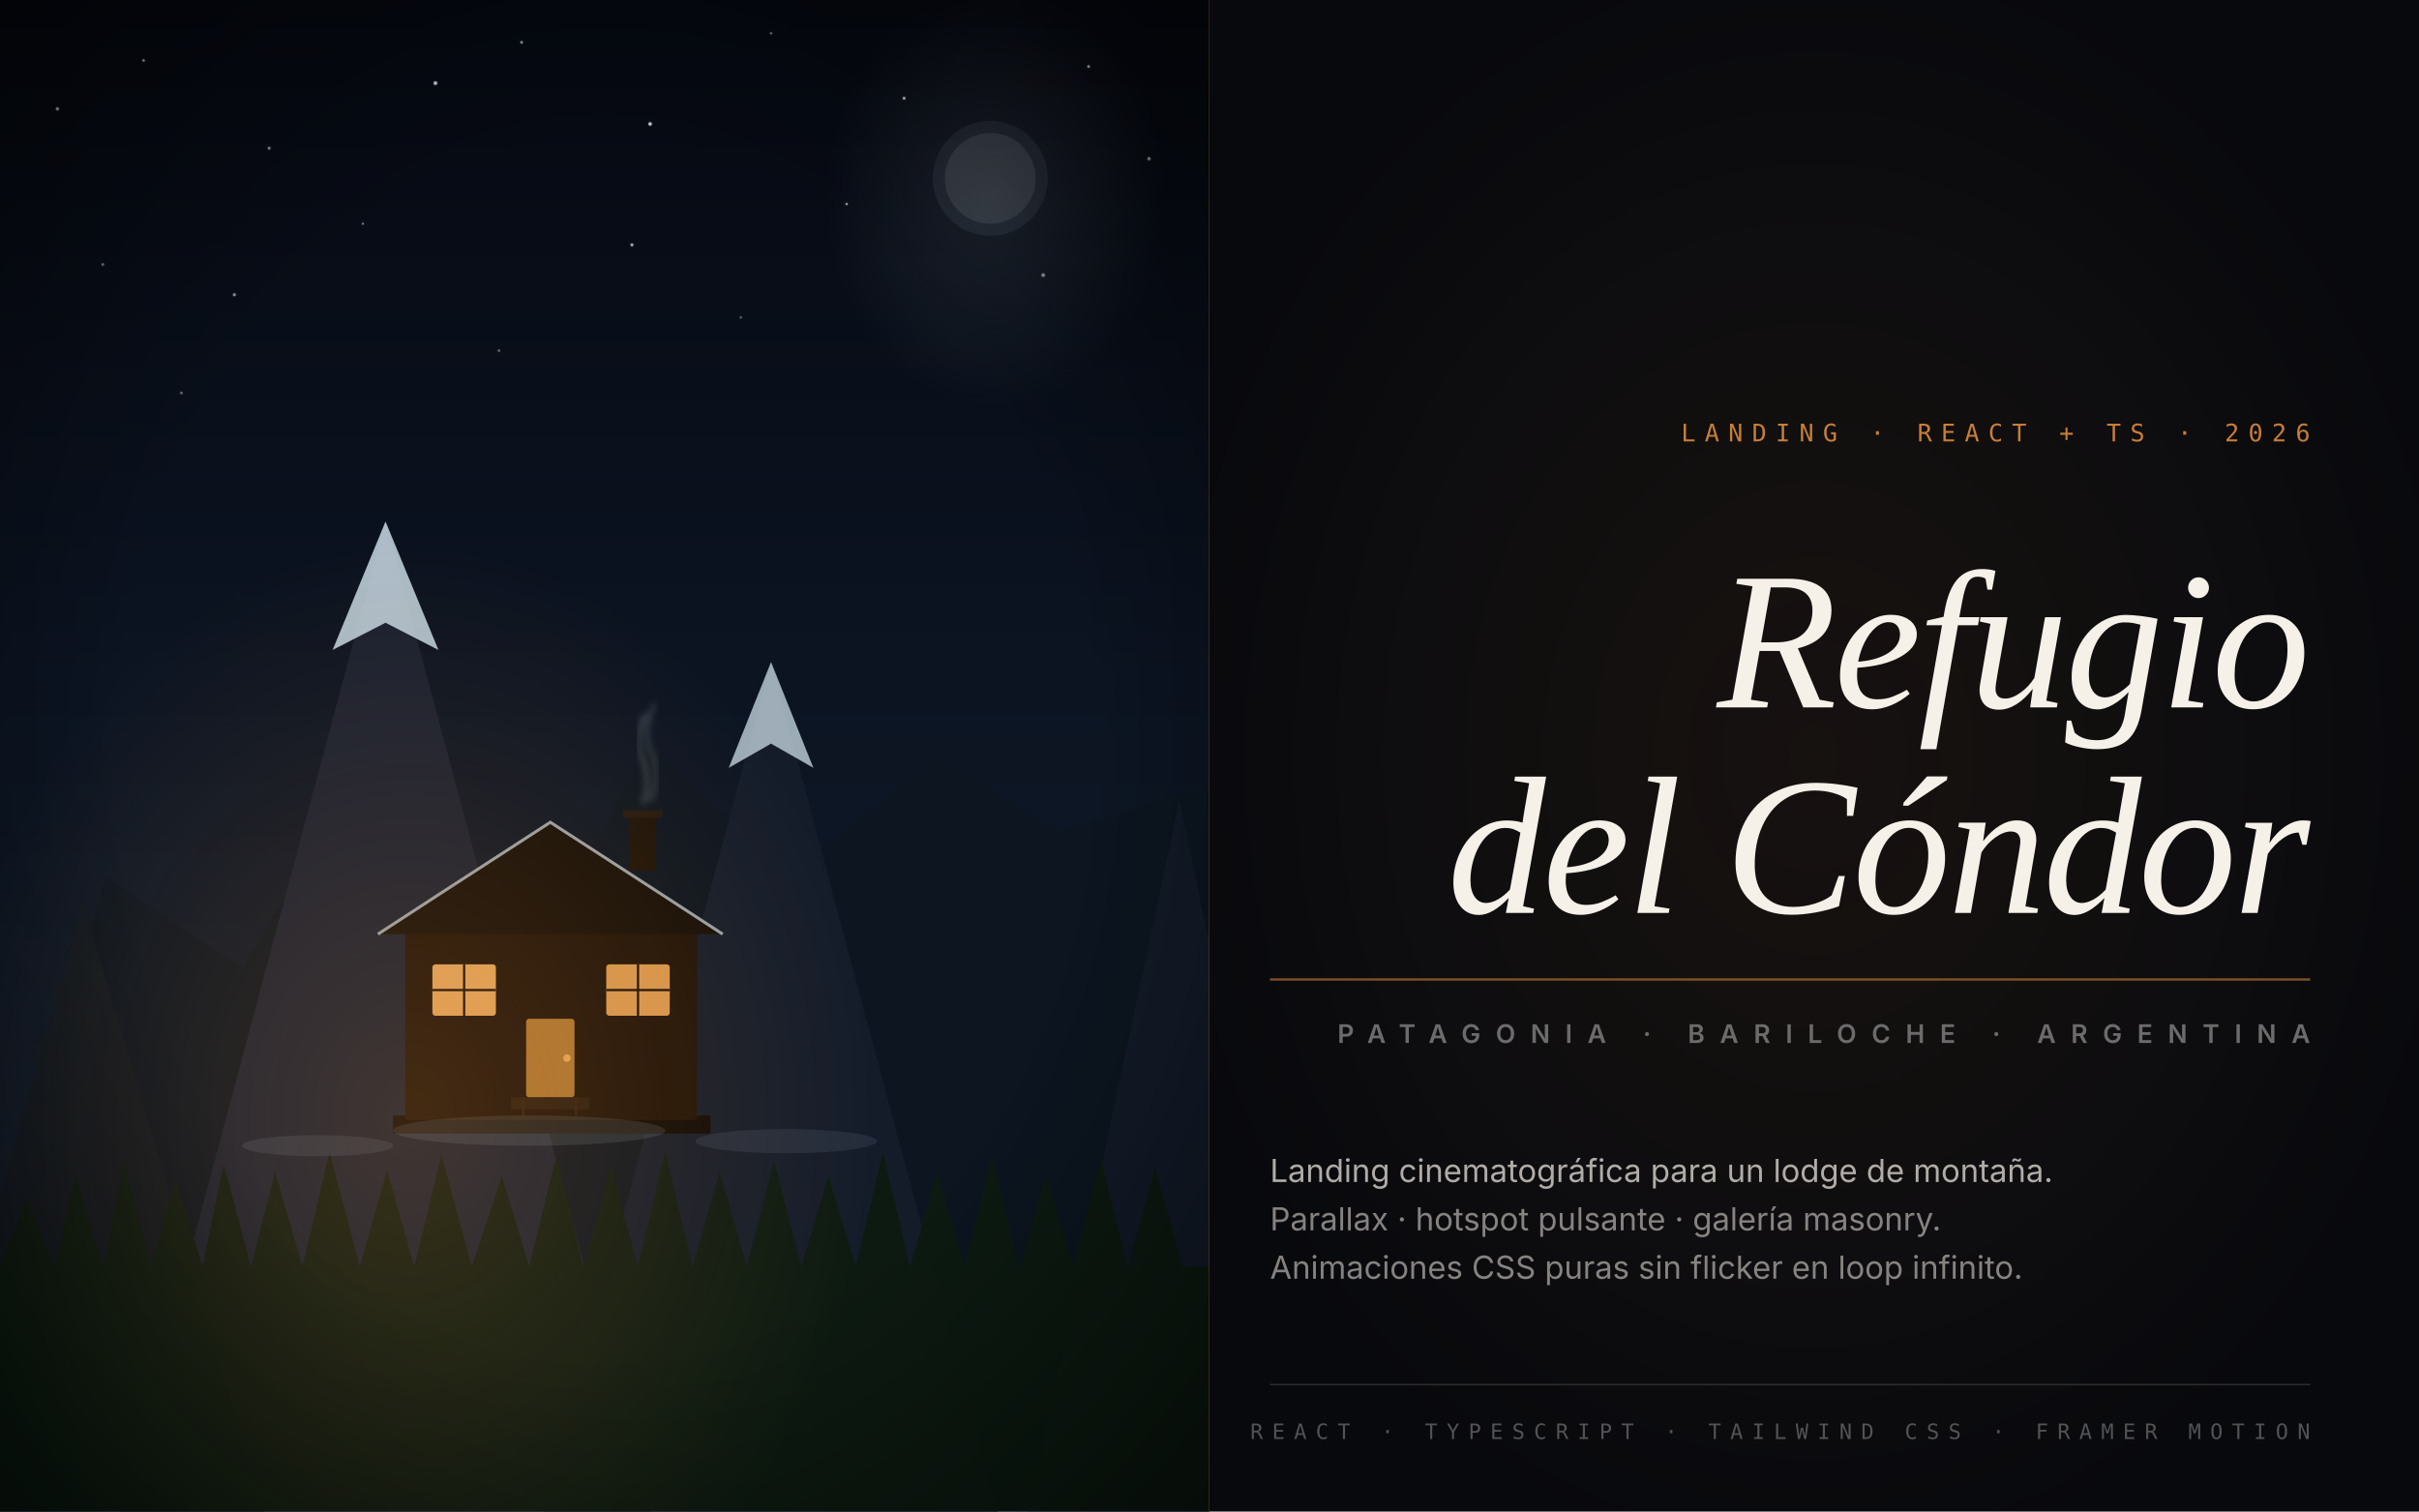
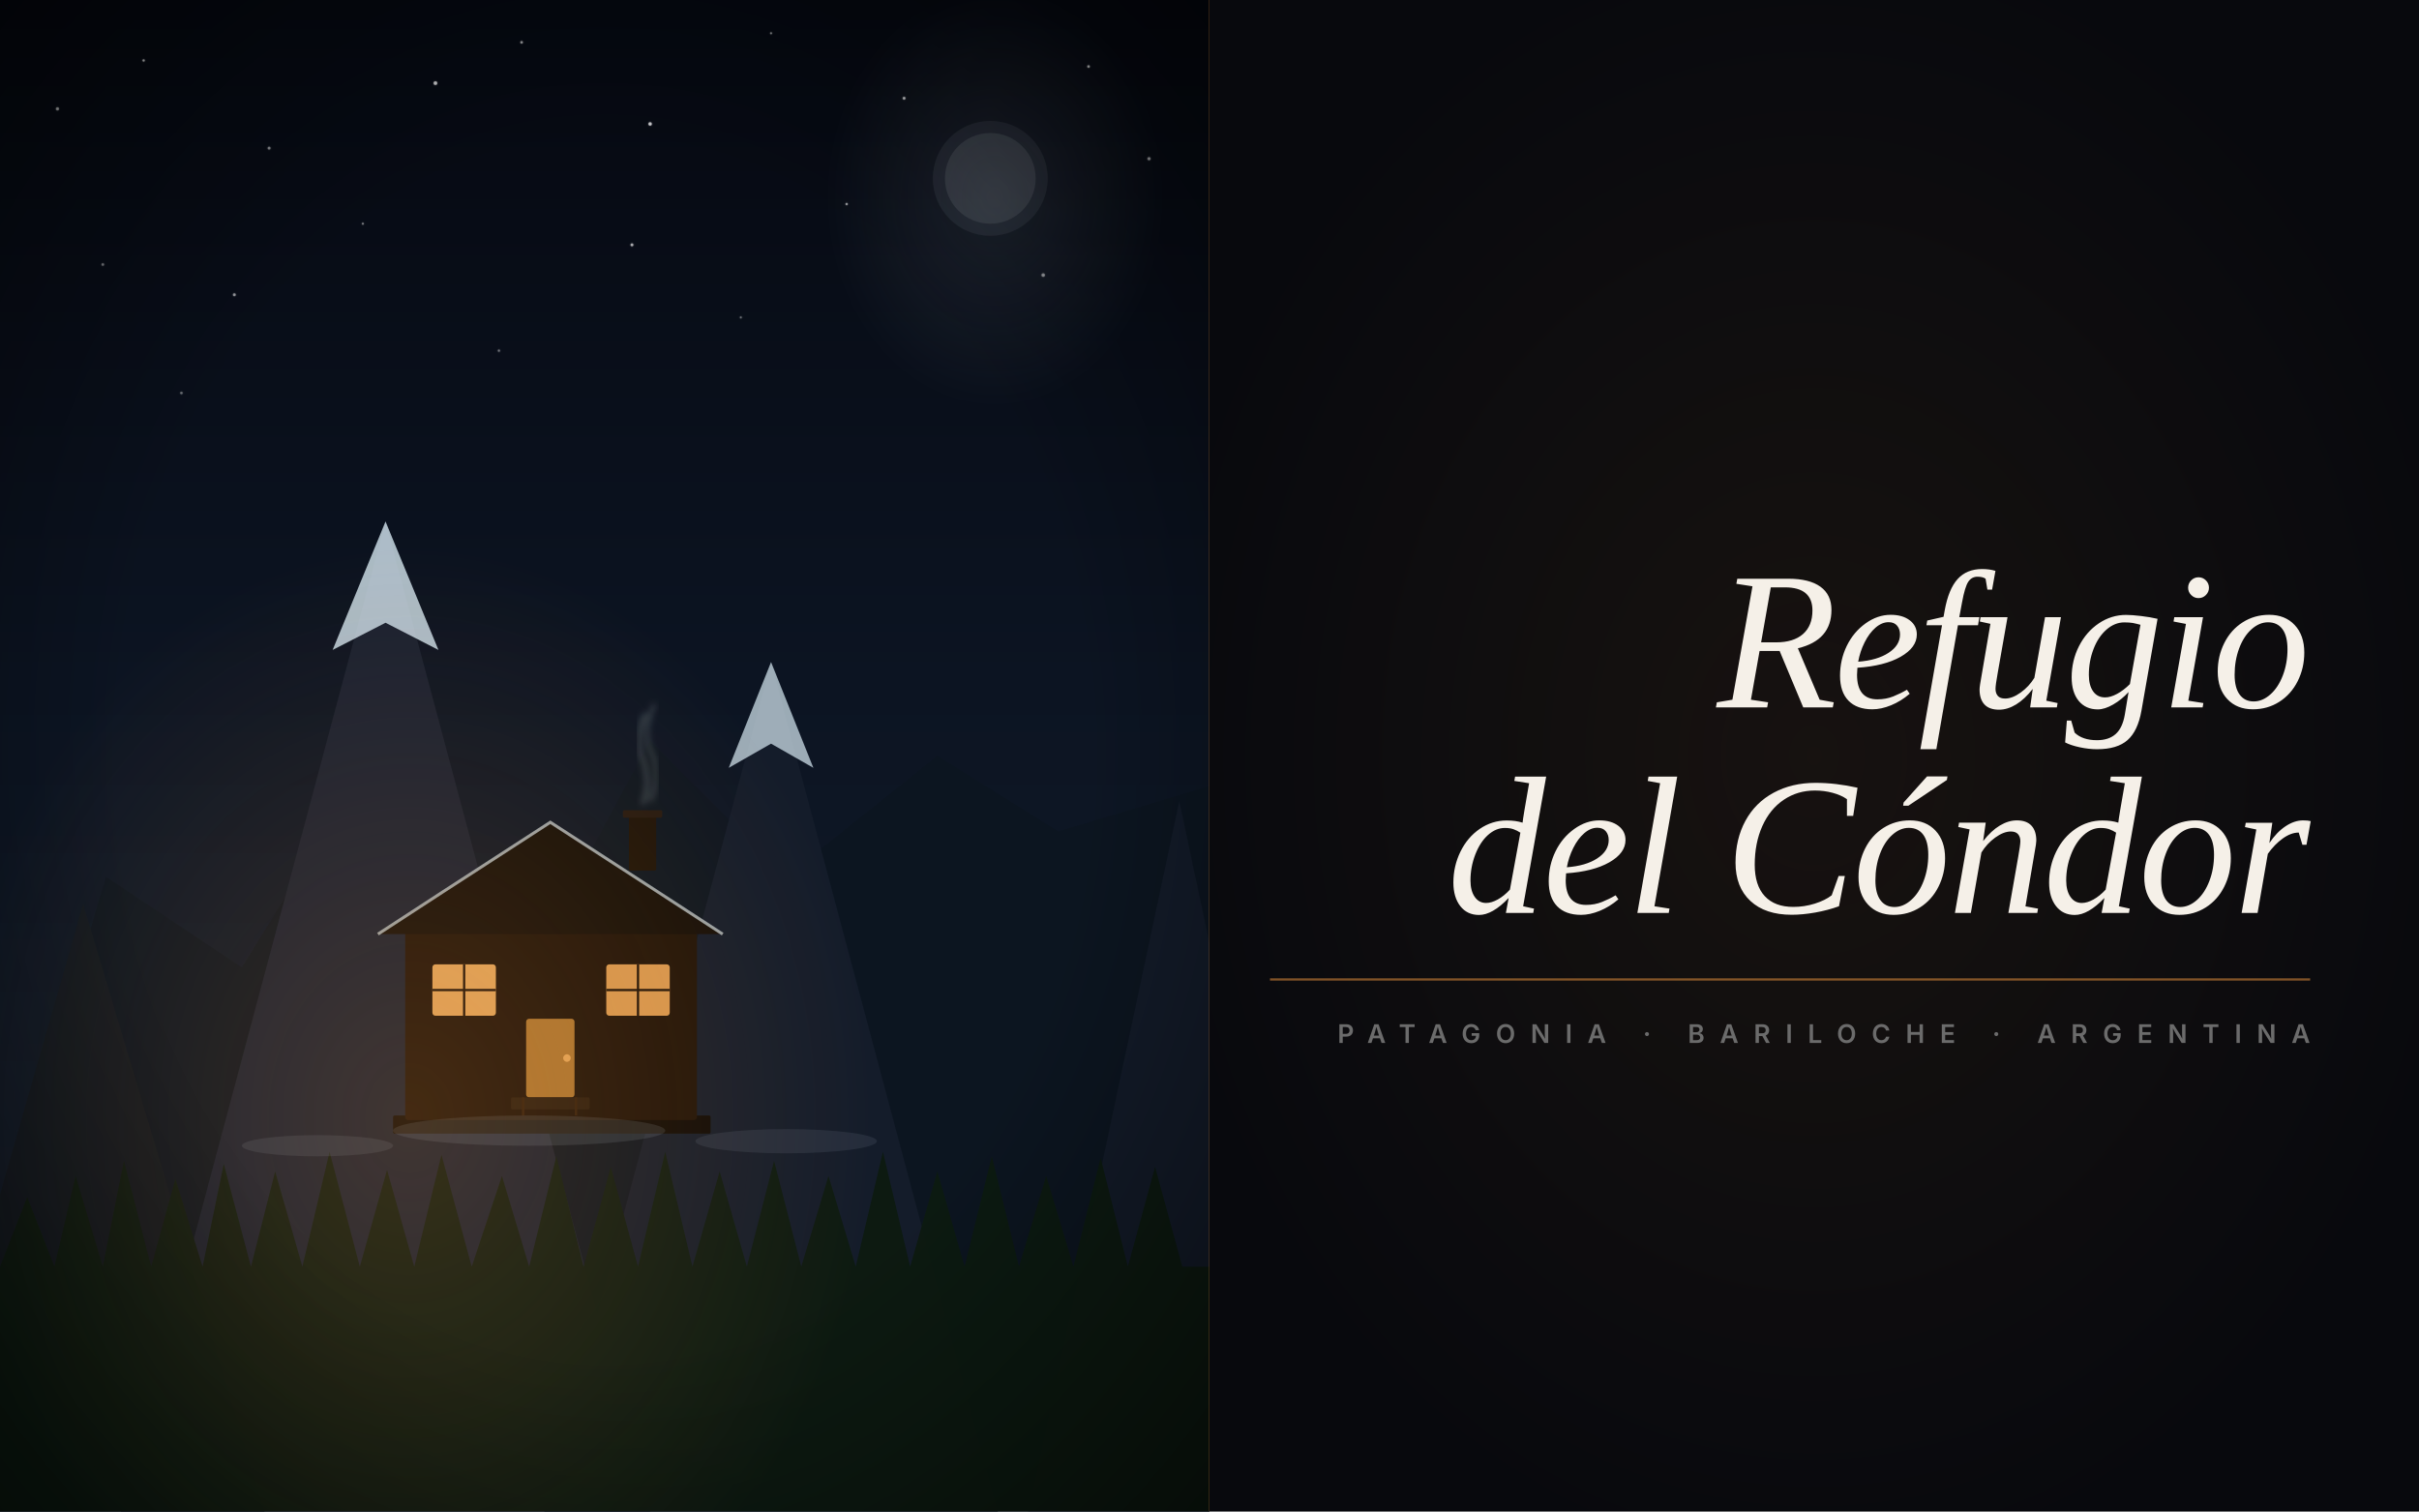
<svg xmlns="http://www.w3.org/2000/svg" viewBox="0 0 1600 1000" preserveAspectRatio="xMidYMid slice">
  <defs>
    <linearGradient id="sky" x1="0" y1="0" x2="0" y2="1">
      <stop offset="0%" stop-color="#050810" />
      <stop offset="45%" stop-color="#0C1422" />
      <stop offset="100%" stop-color="#14202E" />
    </linearGradient>
    <radialGradient id="ember-glow" cx="0.34" cy="0.74" r="0.38">
      <stop offset="0%" stop-color="#E08D3C" stop-opacity="0.20" />
      <stop offset="100%" stop-color="#E08D3C" stop-opacity="0" />
    </radialGradient>
    <radialGradient id="moon-halo" cx="0.82" cy="0.13" r="0.14">
      <stop offset="0%" stop-color="#D8ECF5" stop-opacity="0.10" />
      <stop offset="100%" stop-color="#D8ECF5" stop-opacity="0" />
    </radialGradient>
    <radialGradient id="vignette" cx="0.5" cy="0.5" r="0.72">
      <stop offset="55%" stop-color="#000000" stop-opacity="0" />
      <stop offset="100%" stop-color="#000000" stop-opacity="0.55" />
    </radialGradient>
    <filter id="blur-stars">
      <feGaussianBlur stdDeviation="0.6" />
    </filter>
    <filter id="blur-smoke">
      <feGaussianBlur stdDeviation="2" />
    </filter>
  </defs>
  <clipPath id="left-clip">
    <rect width="800" height="1000" />
  </clipPath>
  <g clip-path="url(#left-clip)">
    <rect width="800" height="1000" fill="url(#sky)" />
    <circle cx="655" cy="118" r="38" fill="#E8F2F8" opacity="0.07" />
    <circle cx="655" cy="118" r="30" fill="#EDF4F9" opacity="0.10" />
    <rect width="800" height="1000" fill="url(#moon-halo)" />
    <g filter="url(#blur-stars)">
      <circle cx="38" cy="72" r="1.1" fill="white" opacity="0.75" />
      <circle cx="95" cy="40" r="0.8" fill="white" opacity="0.90" />
      <circle cx="178" cy="98" r="1.0" fill="white" opacity="0.60" />
      <circle cx="288" cy="55" r="1.3" fill="white" opacity="0.80" />
      <circle cx="345" cy="28" r="0.9" fill="white" opacity="0.70" />
      <circle cx="430" cy="82" r="1.2" fill="white" opacity="0.85" />
      <circle cx="510" cy="22" r="0.7" fill="white" opacity="0.65" />
      <circle cx="598" cy="65" r="1.0" fill="white" opacity="0.80" />
      <circle cx="720" cy="44" r="0.9" fill="white" opacity="0.90" />
      <circle cx="760" cy="105" r="1.1" fill="white" opacity="0.70" />
      <circle cx="68" cy="175" r="0.9" fill="white" opacity="0.55" />
      <circle cx="155" cy="195" r="1.0" fill="white" opacity="0.65" />
      <circle cx="240" cy="148" r="0.7" fill="white" opacity="0.60" />
      <circle cx="418" cy="162" r="1.0" fill="white" opacity="0.75" />
      <circle cx="560" cy="135" r="0.8" fill="white" opacity="0.70" />
      <circle cx="690" cy="182" r="1.2" fill="white" opacity="0.60" />
      <circle cx="490" cy="210" r="0.7" fill="white" opacity="0.50" />
      <circle cx="120" cy="260" r="0.9" fill="white" opacity="0.45" />
      <circle cx="330" cy="232" r="0.8" fill="white" opacity="0.50" />
    </g>
    <path d="M0 820 L70 580 L160 640 L240 510 L360 620 L430 490 L520 580 L620 500 L700 550 L800 520 L800 1000 L0 1000 Z" fill="#0C1520" opacity="0.95" />
    <path d="M80 1000 L255 345 L430 1000 Z" fill="#192030" />
    <path d="M255 345 L220 430 L255 412 L290 430 Z" fill="#D2E4EE" opacity="0.80" />
    <path d="M360 1000 L510 438 L660 1000 Z" fill="#141C2A" />
    <path d="M510 438 L482 508 L510 492 L538 508 Z" fill="#D2E4EE" opacity="0.72" />
    <path d="M-60 1000 L55 598 L175 1000 Z" fill="#111820" />
    <path d="M680 1000 L780 530 L880 1000 Z" fill="#141C2A" opacity="0.85" />
    <path d="       M0 838       L18 792 L36 838       L50 778 L68 838       L82 768 L100 838       L116 780 L134 838       L148 770 L166 838       L182 775 L200 838       L218 762 L238 838       L256 774 L274 838       L292 764 L312 838       L332 778 L350 838       L368 765 L386 838       L404 772 L422 838       L440 762 L458 838       L476 775 L494 838       L512 768 L530 838       L548 778 L566 838       L584 762 L602 838       L620 775 L638 838       L656 765 L674 838       L692 778 L710 838       L728 766 L746 838       L764 772 L782 838       L800 838       L800 1000 L0 1000 Z" fill="#0C1A10" opacity="0.97" />
    <g transform="translate(268, 616)">
      <rect x="-8" y="122" width="210" height="12" fill="#0E0A06" rx="1" />
      <rect x="0" y="0" width="193" height="125" fill="#1E1208" rx="2" />
      <path d="M-18 2 L96 -72 L210 2 Z" fill="#140E08" />
      <path d="M-18 2 L96 -72 L210 2" stroke="#2A1C0E" stroke-width="1.5" fill="none" />
      <rect x="148" y="-78" width="18" height="38" fill="#1C1208" rx="1" />
      <rect x="144" y="-80" width="26" height="5" fill="#241810" rx="1" />
      <g filter="url(#blur-smoke)" opacity="0.28">
        <path d="M157 -84 Q163 -98 157 -114 Q151 -128 159 -144" stroke="#9AA8A8" stroke-width="3" fill="none" />
        <path d="M162 -86 Q170 -102 163 -118 Q156 -132 165 -150" stroke="#9AA8A8" stroke-width="2.5" fill="none" />
      </g>
      <rect x="18" y="22" width="42" height="34" fill="#F2B060" opacity="0.92" rx="2" />
      <line x1="39" y1="22" x2="39" y2="56" stroke="#1E1208" stroke-width="1.5" />
      <line x1="18" y1="39" x2="60" y2="39" stroke="#1E1208" stroke-width="1.5" />
      <rect x="133" y="22" width="42" height="34" fill="#F0AA58" opacity="0.88" rx="2" />
      <line x1="154" y1="22" x2="154" y2="56" stroke="#1E1208" stroke-width="1.5" />
      <line x1="133" y1="39" x2="175" y2="39" stroke="#1E1208" stroke-width="1.5" />
      <rect x="80" y="58" width="32" height="52" fill="#E8A040" opacity="0.70" rx="2" />
      <circle cx="107" cy="84" r="2.5" fill="#F2B060" opacity="0.8" />
      <path d="M-18 2 L25 -26 L96 -72 L167 -26 L210 2" stroke="#D5E8F2" stroke-width="2" fill="none" opacity="0.65" />
      <rect x="70" y="110" width="52" height="8" fill="#2A1C0E" rx="1" />
      <line x1="78" y1="110" x2="78" y2="122" stroke="#341F0A" stroke-width="1.5" />
      <line x1="113" y1="110" x2="113" y2="122" stroke="#341F0A" stroke-width="1.5" />
    </g>
    <ellipse cx="350" cy="748" rx="90" ry="10" fill="#C5D8E8" opacity="0.12" />
    <ellipse cx="520" cy="755" rx="60" ry="8" fill="#C5D8E8" opacity="0.09" />
    <ellipse cx="210" cy="758" rx="50" ry="7" fill="#C5D8E8" opacity="0.10" />
    <rect width="800" height="1000" fill="url(#ember-glow)" />
    <rect width="800" height="1000" fill="url(#vignette)" />
    <line x1="800" y1="0" x2="800" y2="1000" stroke="#E08D3C" stroke-width="1" opacity="0.25" />
  </g>
  <rect x="800" y="0" width="800" height="1000" fill="#08090D" />
  <radialGradient id="rg-right" cx="0.5" cy="0.5" r="0.55">
    <stop offset="0%" stop-color="#E08D3C" stop-opacity="0.07" />
    <stop offset="100%" stop-color="#E08D3C" stop-opacity="0" />
  </radialGradient>
  <rect x="800" y="0" width="800" height="1000" fill="url(#rg-right)" />
-   <text x="1528" y="292" text-anchor="end" font-family="'SF Mono','Fira Code',monospace" font-size="16" letter-spacing="6" fill="#E08D3C" opacity="0.88">LANDING · REACT + TS · 2026</text>
  <text x="1528" y="468" text-anchor="end" font-family="Georgia,'Times New Roman',serif" font-style="italic" font-weight="300" font-size="130" letter-spacing="-2" fill="#F5F0E8">Refugio</text>
  <text x="1528" y="604" text-anchor="end" font-family="Georgia,'Times New Roman',serif" font-style="italic" font-weight="300" font-size="130" letter-spacing="-2" fill="#F5F0E8">del Cóndor</text>
  <line x1="840" y1="648" x2="1528" y2="648" stroke="#E08D3C" stroke-width="1.5" opacity="0.55" />
  <text x="1528" y="690" text-anchor="end" font-family="'Inter','Helvetica Neue',sans-serif" font-weight="600" font-size="17" letter-spacing="10" fill="#6B6B6B">PATAGONIA · BARILOCHE · ARGENTINA</text>
-   <text x="840" y="782" font-family="'Inter','Helvetica Neue',sans-serif" font-size="21" fill="#F5F0E8" opacity="0.70">Landing cinematográfica para un lodge de montaña.</text>
-   <text x="840" y="814" font-family="'Inter','Helvetica Neue',sans-serif" font-size="21" fill="#F5F0E8" opacity="0.52">Parallax · hotspot pulsante · galería masonry.</text>
-   <text x="840" y="846" font-family="'Inter','Helvetica Neue',sans-serif" font-size="21" fill="#F5F0E8" opacity="0.52">Animaciones CSS puras sin flicker en loop infinito.</text>
-   <line x1="840" y1="916" x2="1528" y2="916" stroke="#333333" stroke-width="1" opacity="0.8" />
-   <text x="1528" y="952" text-anchor="end" font-family="'SF Mono','Fira Code',monospace" font-size="14" letter-spacing="6" fill="#6B6B6B" opacity="0.75">REACT · TYPESCRIPT · TAILWIND CSS · FRAMER MOTION</text>
</svg>
